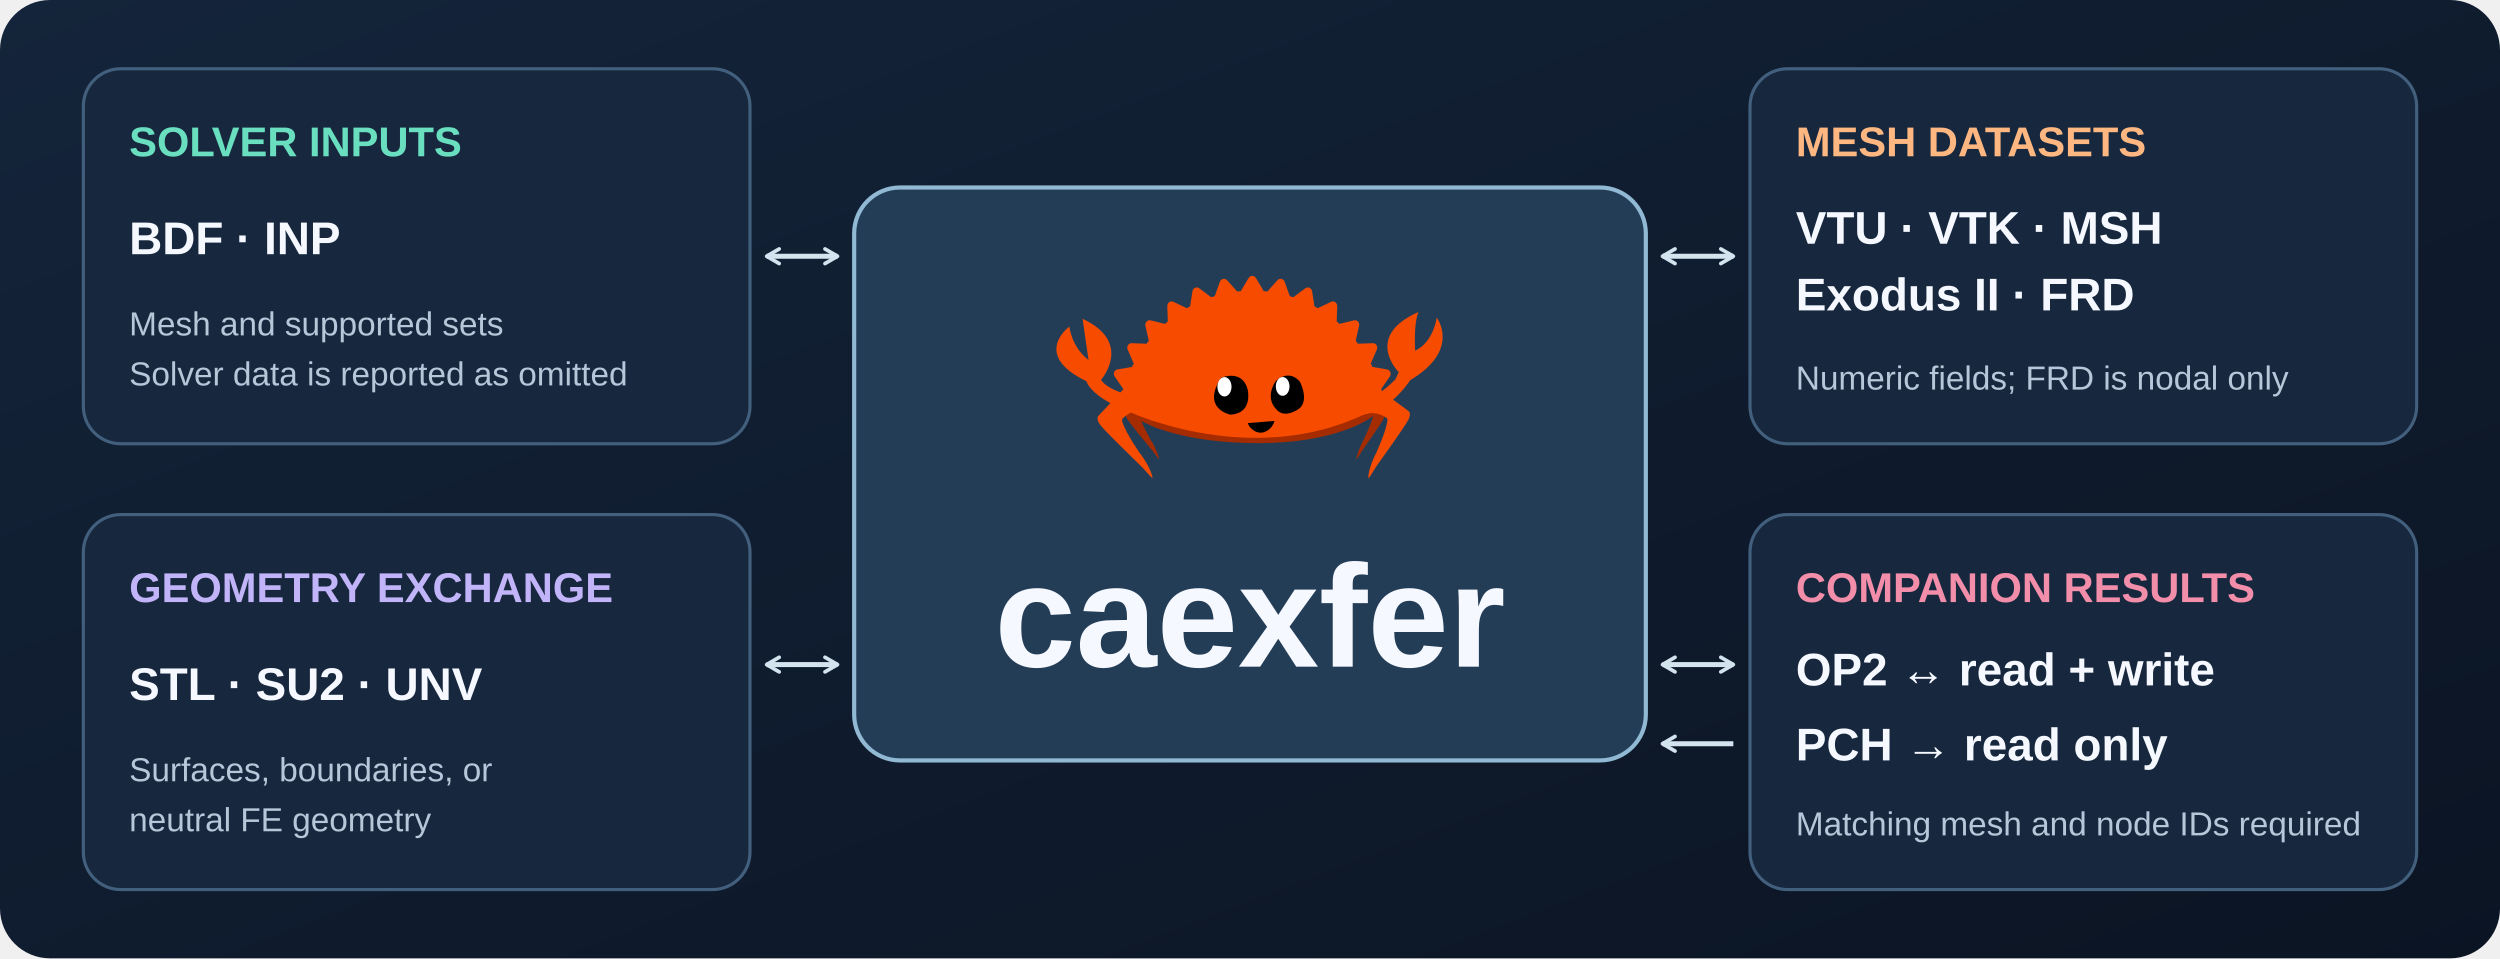
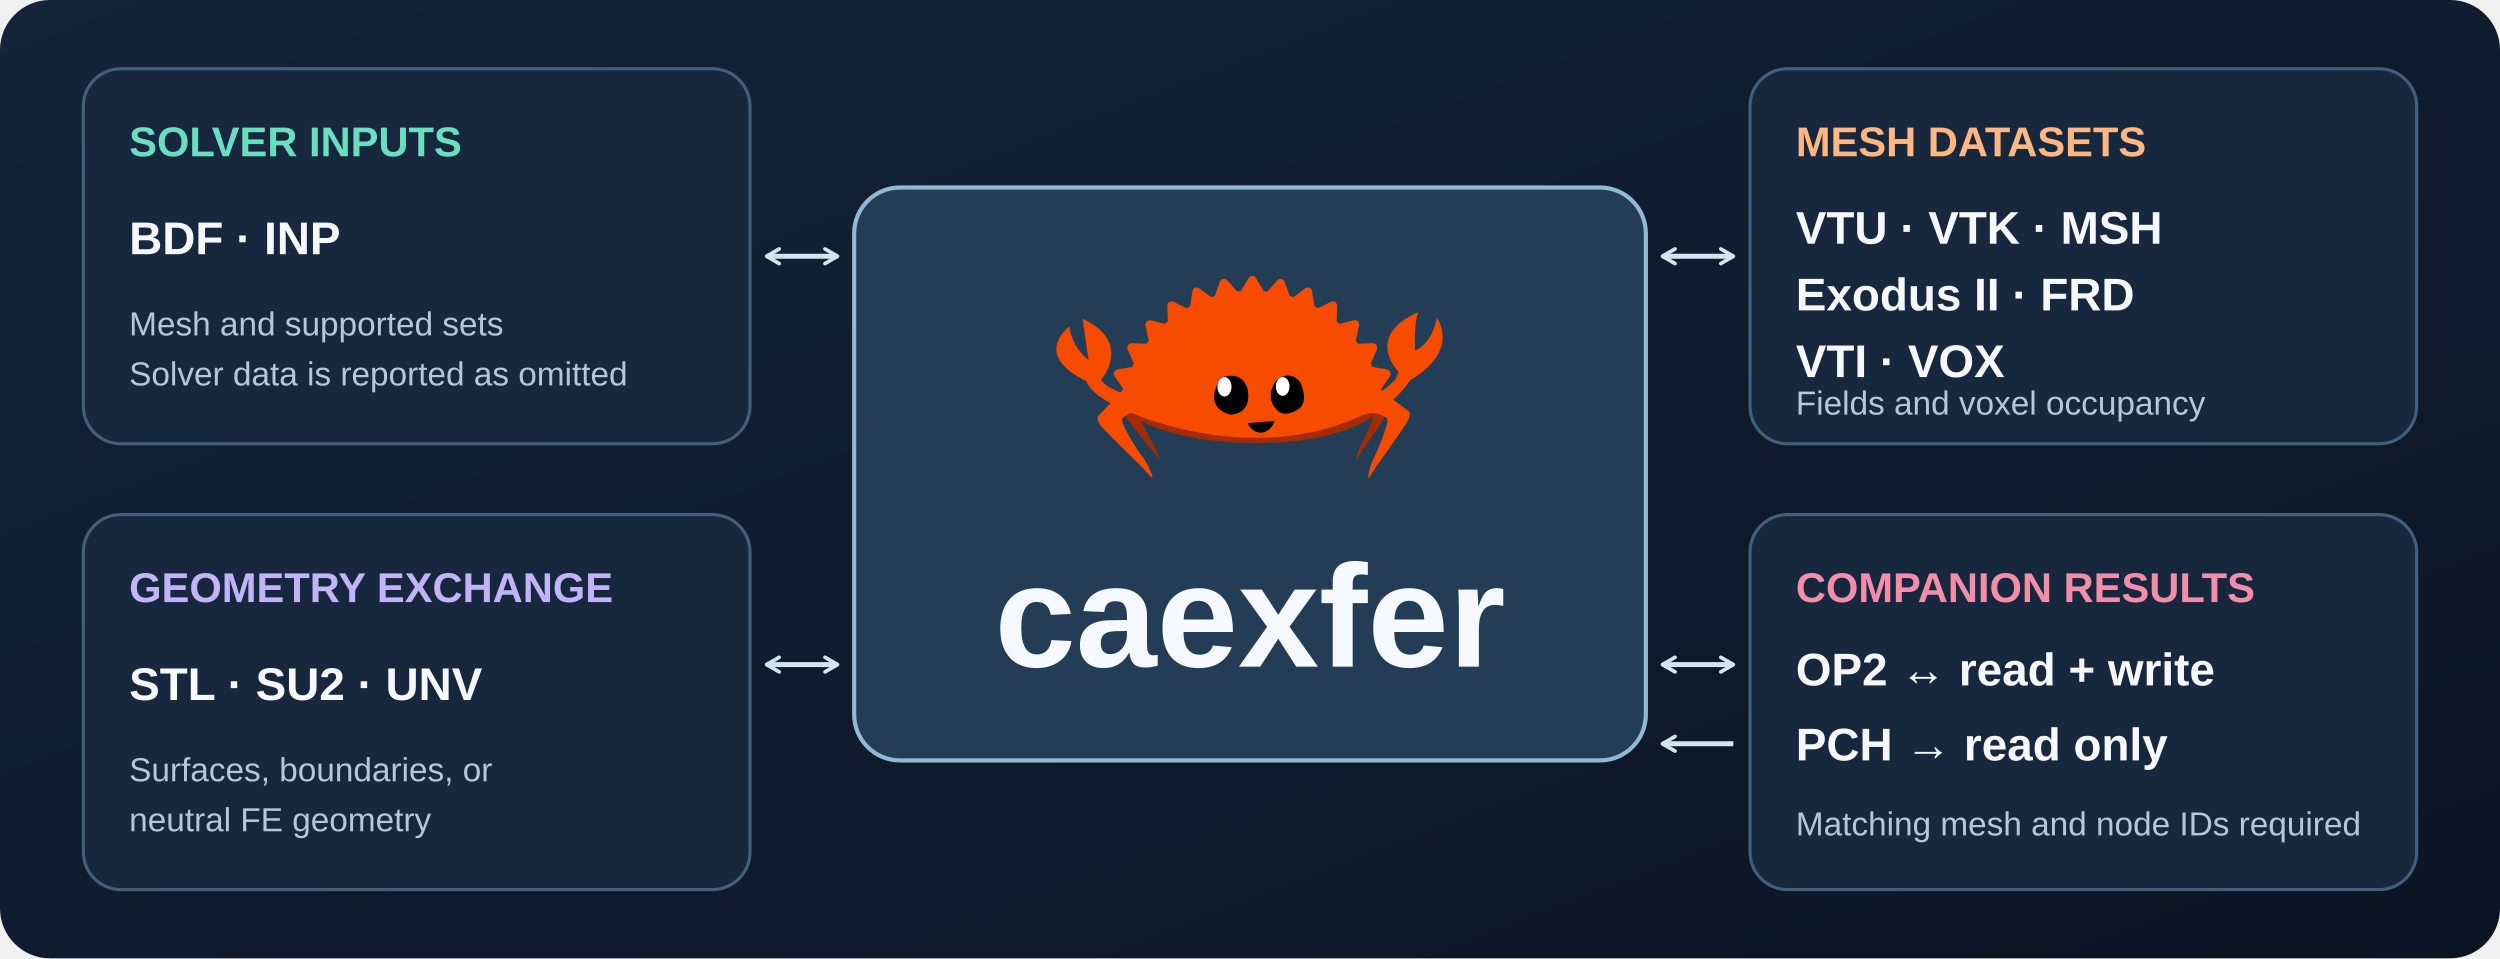
<svg xmlns="http://www.w3.org/2000/svg" width="1200" height="460" viewBox="0 95 1200 460" role="img" aria-labelledby="title description">
  <defs>
    <linearGradient id="background" x1="0" y1="0" x2="1" y2="1">
      <stop offset="0" stop-color="#14243a" />
      <stop offset="1" stop-color="#0b1423" />
    </linearGradient>
    <marker id="arrow" markerWidth="9" markerHeight="9" refX="7" refY="4.5" orient="auto-start-reverse" markerUnits="userSpaceOnUse">
      <path d="M1 1 L7 4.5 L1 8" fill="none" stroke="#d3e4ef" stroke-width="1.8" stroke-linecap="round" stroke-linejoin="round" />
    </marker>
    <symbol id="ferris" viewBox="0 0 1200 800" style="fill-rule:evenodd;clip-rule:evenodd;stroke-linejoin:round">
      <g id="Layer-1">
        <g transform="matrix(1,0,0,1,1009.4,506.362)">
          <path d="M0,-7.203L-12.072,-32.209C-12.009,-33.156 -11.961,-34.107 -11.961,-35.062C-11.961,-63.408 -41.439,-89.533 -91.03,-110.451L-91.03,-93.058C-95.866,-94.977 -100.901,-96.845 -106.147,-98.651L-106.147,-106.759C-177.021,-132.319 -282.53,-148.537 -400.388,-148.537C-503.361,-148.537 -596.917,-136.157 -666.179,-115.983L-666.179,-87.737L-666.181,-87.737L-666.181,-121.925C-737.141,-99.375 -781.135,-68.048 -781.135,-33.41C-781.135,-27.95 -780.034,-22.572 -777.918,-17.297L-785.146,-4.43C-785.146,-4.43 -790.938,3.082 -780.74,18.932C-771.746,32.909 -726.692,87.617 -702.913,116.267C-692.699,130.954 -685.772,140.001 -685.167,139.126C-684.212,137.74 -691.518,110.165 -711.802,78.703C-721.268,61.808 -732.57,39.42 -739.356,22.884C-720.414,34.874 -609.126,90.913 -382.124,90.685C-150.13,90.453 -47.009,17.834 -35.691,7.948C-39.646,23.837 -53.159,55.981 -63.936,78.586C-81.642,110.917 -88.056,139.064 -87.232,140.456C-86.708,141.334 -80.667,132.015 -71.756,116.913C-51.025,87.37 -11.739,30.974 -3.889,16.608C5.007,0.323 0,-7.203 0,-7.203" style="fill:rgb(165,43,0);fill-rule:nonzero;" />
        </g>
        <g transform="matrix(1,0,0,1,1079.49,294.885)">
          <path d="M0,204.135L-79.343,145.689C-80.088,143.089 -80.833,140.488 -81.603,137.908L-55.541,100.154C-52.881,96.314 -52.345,91.322 -54.072,86.943C-55.803,82.585 -59.587,79.461 -64.062,78.696L-108.128,71.217C-109.837,67.732 -111.626,64.301 -113.422,60.898L-94.907,18.51C-93.004,14.193 -93.402,9.175 -95.929,5.256C-98.446,1.319 -102.715,-0.981 -107.267,-0.802L-151.991,0.823C-154.306,-2.193 -156.658,-5.18 -159.058,-8.114L-148.78,-53.546C-147.738,-58.158 -149.054,-62.989 -152.267,-66.34C-155.462,-69.679 -160.105,-71.062 -164.52,-69.979L-208.082,-59.27C-210.902,-61.763 -213.77,-64.223 -216.67,-66.635L-215.103,-113.276C-214.935,-117.997 -217.136,-122.484 -220.915,-125.105C-224.692,-127.741 -229.485,-128.137 -233.616,-126.179L-274.254,-106.858C-277.527,-108.736 -280.819,-110.595 -284.146,-112.395L-291.327,-158.356C-292.056,-163.012 -295.051,-166.968 -299.246,-168.774C-303.431,-170.591 -308.222,-170.002 -311.894,-167.238L-348.126,-140.053C-351.695,-141.238 -355.279,-142.373 -358.905,-143.46L-374.522,-187.045C-376.11,-191.488 -379.772,-194.751 -384.238,-195.669C-388.688,-196.578 -393.266,-195.037 -396.352,-191.589L-426.851,-157.47C-430.536,-157.893 -434.228,-158.28 -437.927,-158.601L-461.476,-198.277C-463.86,-202.295 -468.073,-204.741 -472.615,-204.741C-477.144,-204.741 -481.365,-202.295 -483.733,-198.277L-507.288,-158.601C-510.989,-158.28 -514.696,-157.893 -518.376,-157.47L-548.875,-191.589C-551.965,-195.037 -556.559,-196.578 -560.997,-195.669C-565.457,-194.739 -569.125,-191.488 -570.704,-187.045L-586.333,-143.46C-589.954,-142.373 -593.538,-141.23 -597.113,-140.053L-633.333,-167.238C-637.016,-170.012 -641.811,-170.599 -646.001,-168.774C-650.182,-166.968 -653.189,-163.012 -653.914,-158.356L-661.1,-112.395C-664.422,-110.595 -667.714,-108.746 -670.995,-106.858L-711.629,-126.179C-715.756,-128.145 -720.574,-127.741 -724.333,-125.105C-728.106,-122.484 -730.313,-117.997 -730.143,-113.276L-728.581,-66.635C-731.475,-64.223 -734.337,-61.763 -737.172,-59.27L-780.726,-69.979C-785.149,-71.053 -789.788,-69.679 -792.991,-66.34C-796.212,-62.989 -797.517,-58.158 -796.482,-53.546L-786.225,-8.114C-788.603,-5.169 -790.958,-2.193 -793.267,0.823L-837.991,-0.802C-842.504,-0.937 -846.812,1.319 -849.334,5.256C-851.861,9.175 -852.244,14.193 -850.363,18.51L-831.835,60.898C-833.634,64.301 -835.421,67.732 -837.144,71.217L-881.207,78.696C-885.686,79.45 -889.459,82.572 -891.201,86.943C-892.929,91.322 -892.368,96.314 -889.727,100.154L-863.661,137.908C-863.862,138.575 -864.048,139.247 -864.248,139.916L-937.944,218.201C-937.944,218.201 -949.24,227.052 -932.797,247.855C-918.297,266.206 -843.846,338.951 -804.526,377.06C-787.92,396.408 -776.542,408.389 -775.354,407.353C-773.478,405.708 -783.326,370.506 -816.036,329.204C-841.252,292.148 -873.977,235.155 -866.303,228.586C-866.303,228.586 -857.574,217.505 -840.061,209.529C-839.42,210.041 -840.723,209.022 -840.061,209.529C-840.061,209.529 -470.466,380.02 -127.632,212.413C-88.468,205.388 -64.759,226.368 -64.759,226.368C-56.583,231.108 -77.755,289.712 -95.166,328.505C-118.845,372.555 -122.317,406.927 -120.31,408.119C-119.042,408.876 -110.427,395.766 -98.138,374.902C-67.814,332.649 -10.492,252.1 0,232.534C11.895,210.352 0,204.135 0,204.135" style="fill:rgb(247,76,0);fill-rule:nonzero;" />
        </g>
        <g transform="matrix(1,0,0,1,917.896,244.679)">
          <path d="M0,232.466C0,232.466 53.179,230 123.032,159.004L132.93,137.025C132.93,137.025 24.513,29.177 193.048,-45.266C193.048,-45.266 178.293,-21.154 182.622,72.006C182.622,72.006 233.437,54.357 248.336,-27.934C248.336,-27.934 322.456,69.79 167.834,161.443C167.834,161.443 95.294,277.732 -6.971,266.593L0,232.466Z" style="fill:rgb(247,76,0);fill-rule:nonzero;" />
        </g>
        <g transform="matrix(1,0,0,1,676.997,488.361)">
          <path d="M0,-78.192C0,-78.192 36.935,-118.635 73.871,-78.192C73.871,-78.192 102.893,-24.265 73.871,2.695C73.871,2.695 26.384,40.443 0,2.695C0,2.695 -31.658,-26.964 0,-78.192" style="fill-rule:nonzero;" />
        </g>
        <g transform="matrix(1,0,0,1,719.761,425.169)">
          <path d="M0,0.004C0,15.75 -9.282,28.518 -20.732,28.518C-32.18,28.518 -41.462,15.75 -41.462,0.004C-41.462,-15.746 -32.18,-28.514 -20.732,-28.514C-9.282,-28.514 0,-15.746 0,0.004" style="fill:white;fill-rule:nonzero;" />
        </g>
        <g transform="matrix(1,0,0,1,512.148,482.736)">
          <path d="M0,-83.609C0,-83.609 63.355,-111.661 80.648,-49.047C80.648,-49.047 98.762,23.933 28.618,28.052C28.618,28.052 -60.826,10.824 0,-83.609" style="fill-rule:nonzero;" />
        </g>
        <g transform="matrix(1,0,0,1,543.968,426.204)">
          <path d="M0,0.002C0,16.241 -9.572,29.411 -21.381,29.411C-33.185,29.411 -42.76,16.241 -42.76,0.002C-42.76,-16.242 -33.185,-29.409 -21.381,-29.409C-9.572,-29.409 0,-16.242 0,0.002" style="fill:white;fill-rule:nonzero;" />
        </g>
        <g transform="matrix(1,0,0,1,593.317,576.574)">
          <path d="M0,-40.271L80.796,-46.755C80.796,-46.755 78.058,-33.749 67.517,-23.986C67.517,-23.986 39.727,6.484 7.844,-26.519C7.844,-26.519 2.627,-32.148 0,-40.271" style="fill-rule:nonzero;" />
        </g>
        <g transform="matrix(1,0,0,1,269.796,270.778)">
          <path d="M0,190.741C-0.667,190.741 -1.321,190.79 -1.973,190.842C-28.207,184.871 -101.946,165.657 -121.437,134.479C-121.437,134.479 -22.21,21.607 -177.297,-50.54L-159.24,74.338C-159.24,74.338 -207.049,42.389 -217.366,-27.008C-217.366,-27.008 -333.789,57.486 -165.982,138.466C-165.982,138.466 -150.762,195.653 -4.633,241.281L-4.526,240.846C-3.055,241.118 -1.549,241.281 0,241.281C13.808,241.281 25.003,229.969 25.003,216.01C25.003,202.054 13.808,190.741 0,190.741" style="fill:rgb(247,76,0);fill-rule:nonzero;" />
        </g>
      </g>
    </symbol>
    <style>
      .group { font: 700 20px Arial, Helvetica, sans-serif; }
      .formats { fill: #f5f8ff; font: 700 22px Arial, Helvetica, sans-serif; }
      .note { fill: #b6c7d9; font: 16px Arial, Helvetica, sans-serif; }
      .hub-title { fill: #f5f8ff; font: 700 70px Arial, Helvetica, sans-serif; }
      .card { fill: #17283e; stroke: #42607d; stroke-width: 1.5; }
      .flow { fill: none; stroke: #d3e4ef; stroke-width: 2.4; marker-start: url(#arrow); marker-end: url(#arrow); }
      .inflow { fill: none; stroke: #d3e4ef; stroke-width: 2.4; marker-end: url(#arrow); }
    </style>
  </defs>
  <rect y="95" width="1200" height="460" rx="24" fill="url(#background)" />
  <rect x="40" y="128" width="320" height="180" rx="18" class="card" />
  <text x="62" y="170" class="group" fill="#69dfc0">SOLVER INPUTS</text>
  <text x="62" y="217" class="formats">BDF · INP</text>
  <text x="62" y="256" class="note">Mesh and supported sets</text>
  <text x="62" y="280" class="note">Solver data is reported as omitted</text>
  <rect x="40" y="342" width="320" height="180" rx="18" class="card" />
  <text x="62" y="384" class="group" fill="#c2b4f9">GEOMETRY EXCHANGE</text>
  <text x="62" y="431" class="formats">STL · SU2 · UNV</text>
  <text x="62" y="470" class="note">Surfaces, boundaries, or</text>
  <text x="62" y="494" class="note">neutral FE geometry</text>
  <rect x="840" y="128" width="320" height="180" rx="18" class="card" />
  <text x="862" y="170" class="group" fill="#ffb781">MESH DATASETS</text>
  <text x="862" y="212" class="formats">VTU · VTK · MSH</text>
  <text x="862" y="244" class="formats">Exodus II · FRD</text>
-   <text x="862" y="282" class="note">Numeric fields; FRD is nodal only</text>
+   <text x="862" y="276" class="formats">VTI · VOX</text>
+   <text x="862" y="294" class="note">Fields and voxel occupancy</text>
  <rect x="840" y="342" width="320" height="180" rx="18" class="card" />
  <text x="862" y="384" class="group" fill="#f28eaa">COMPANION RESULTS</text>
  <text x="862" y="424" class="formats">OP2  ↔  read + write</text>
  <text x="862" y="460" class="formats">PCH  →  read only</text>
  <text x="862" y="496" class="note">Matching mesh and node IDs required</text>
  <rect x="410" y="185" width="380" height="275" rx="22" fill="#243d57" stroke="#91b9d3" stroke-width="2" />
  <use href="#ferris" x="505" y="213" width="190" height="127" />
  <text x="600" y="415" class="hub-title" text-anchor="middle">caexfer</text>
  <path d="M368 218 H402" class="flow" />
  <path d="M368 414 H402" class="flow" />
  <path d="M798 218 H832" class="flow" />
  <path d="M798 414 H832" class="flow" />
  <path d="M832 452 H798" class="inflow" />
</svg>
